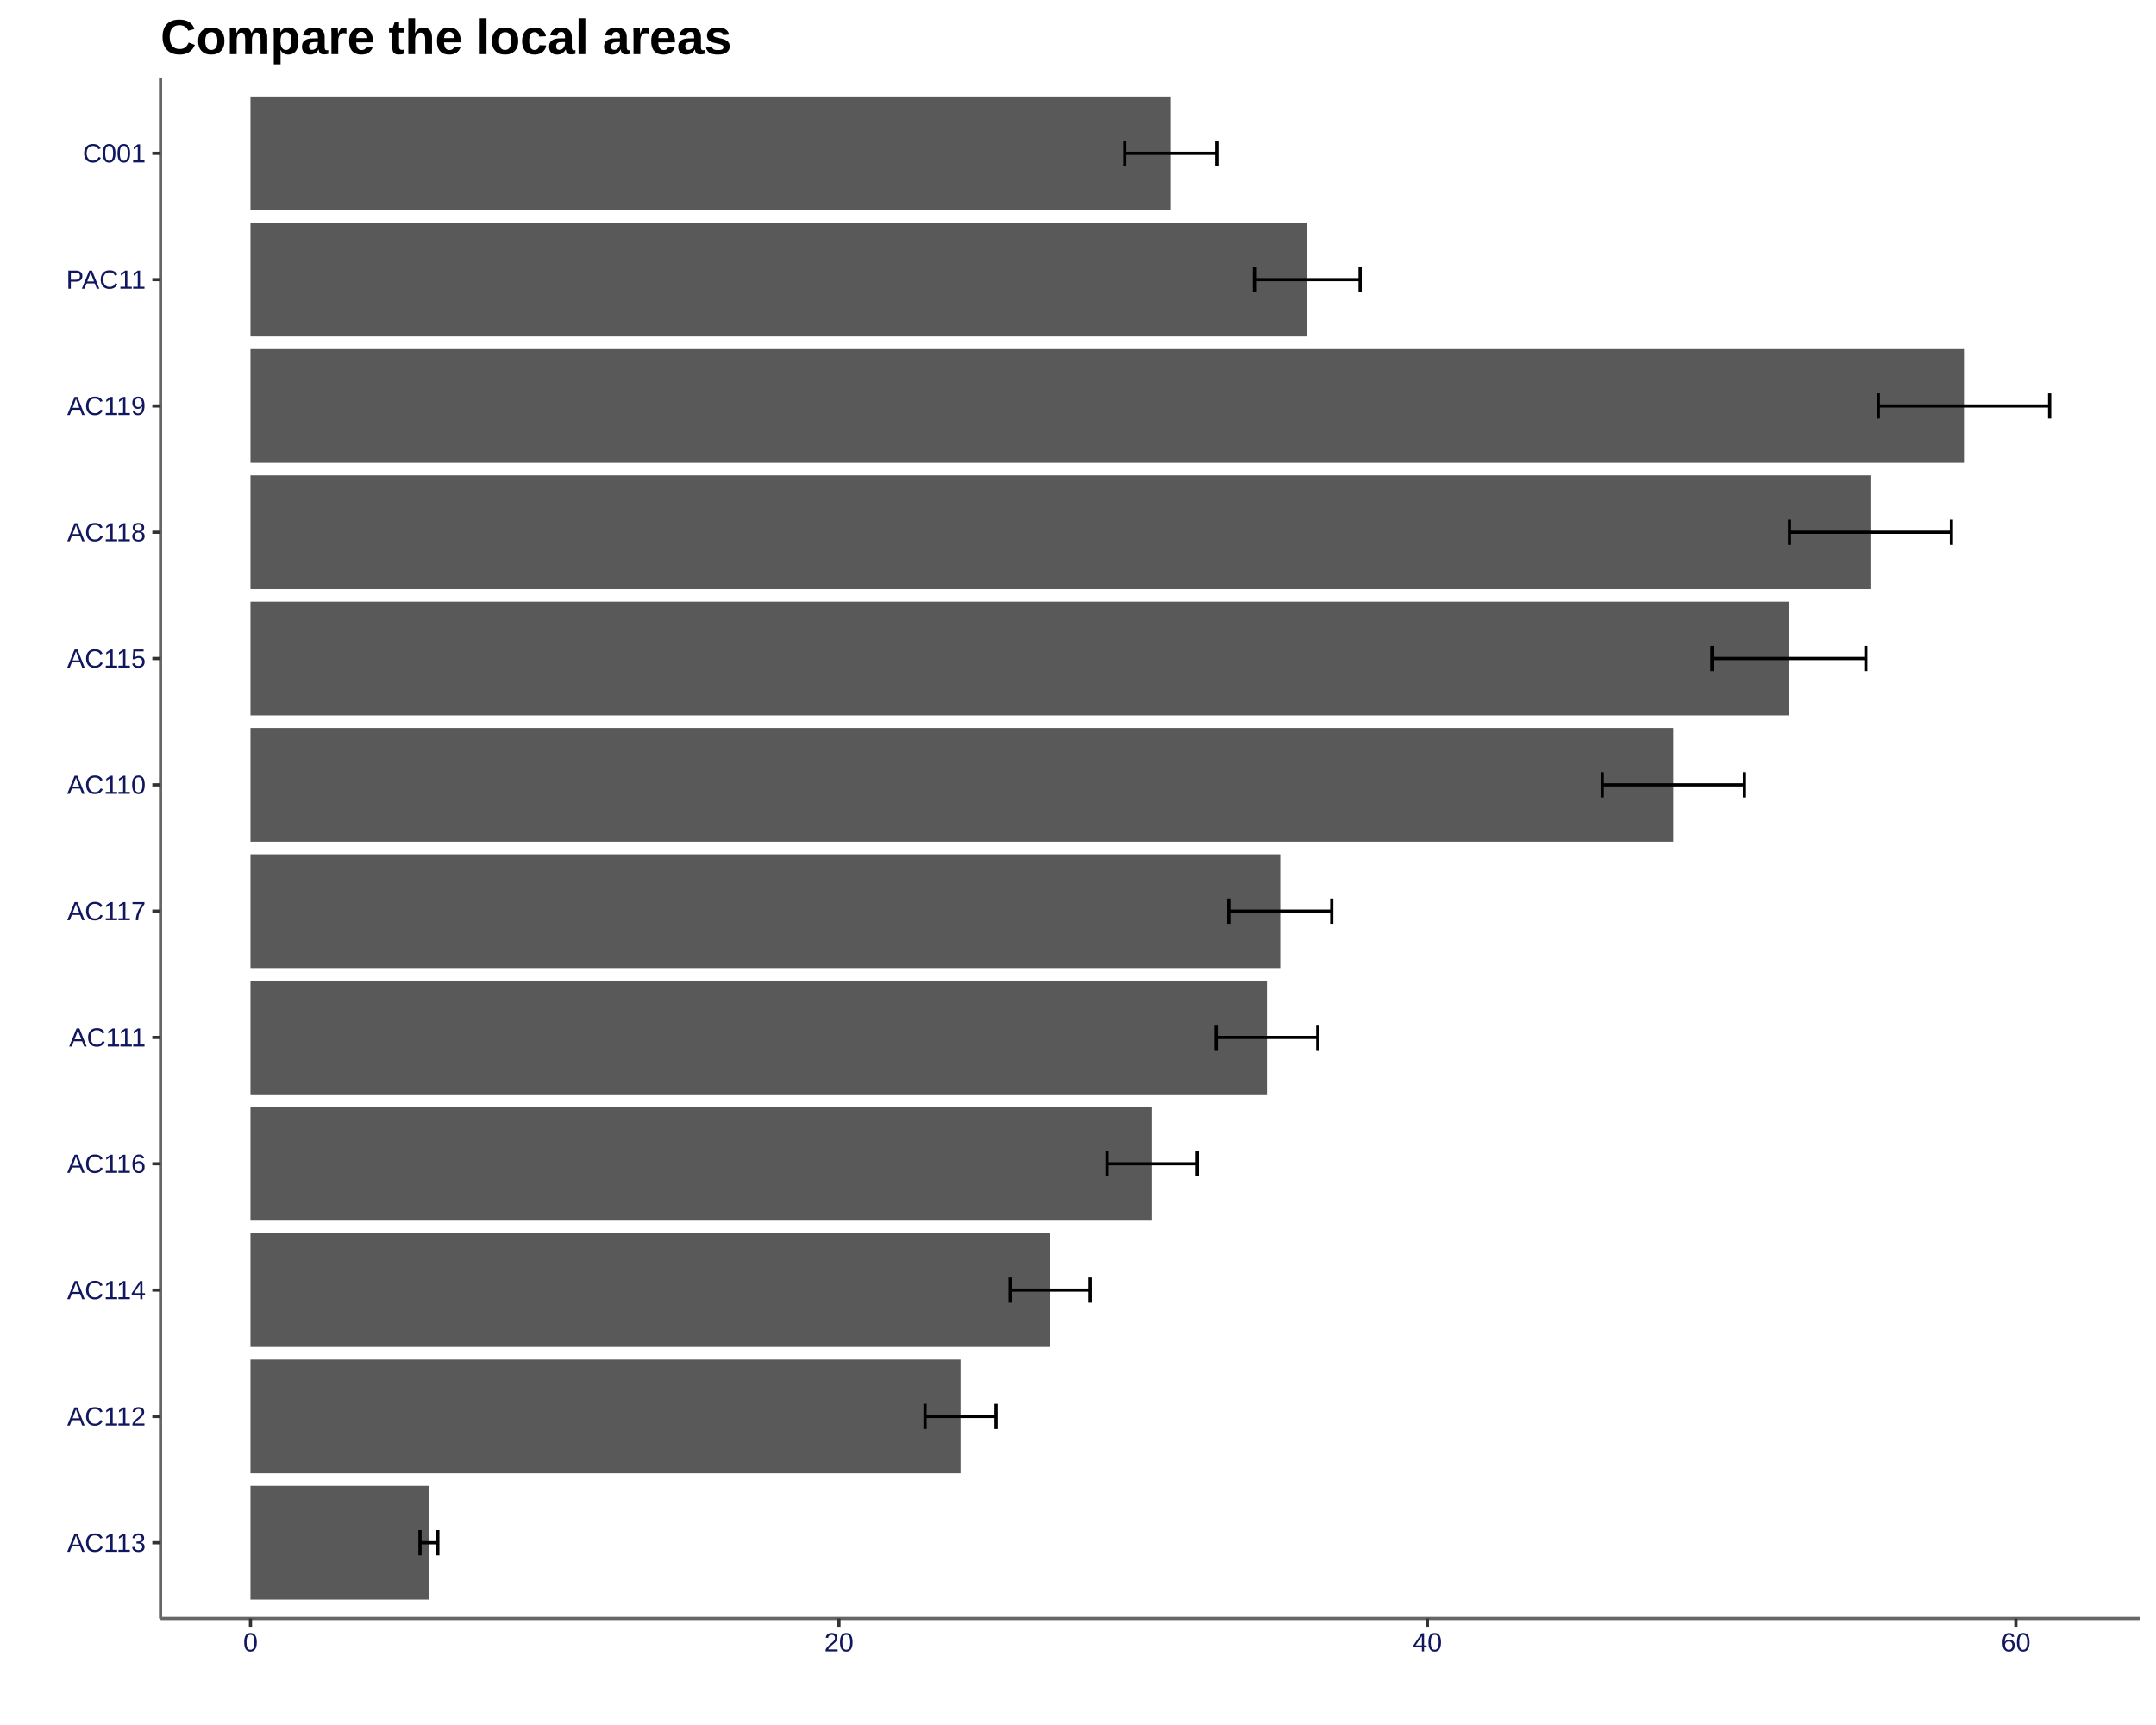
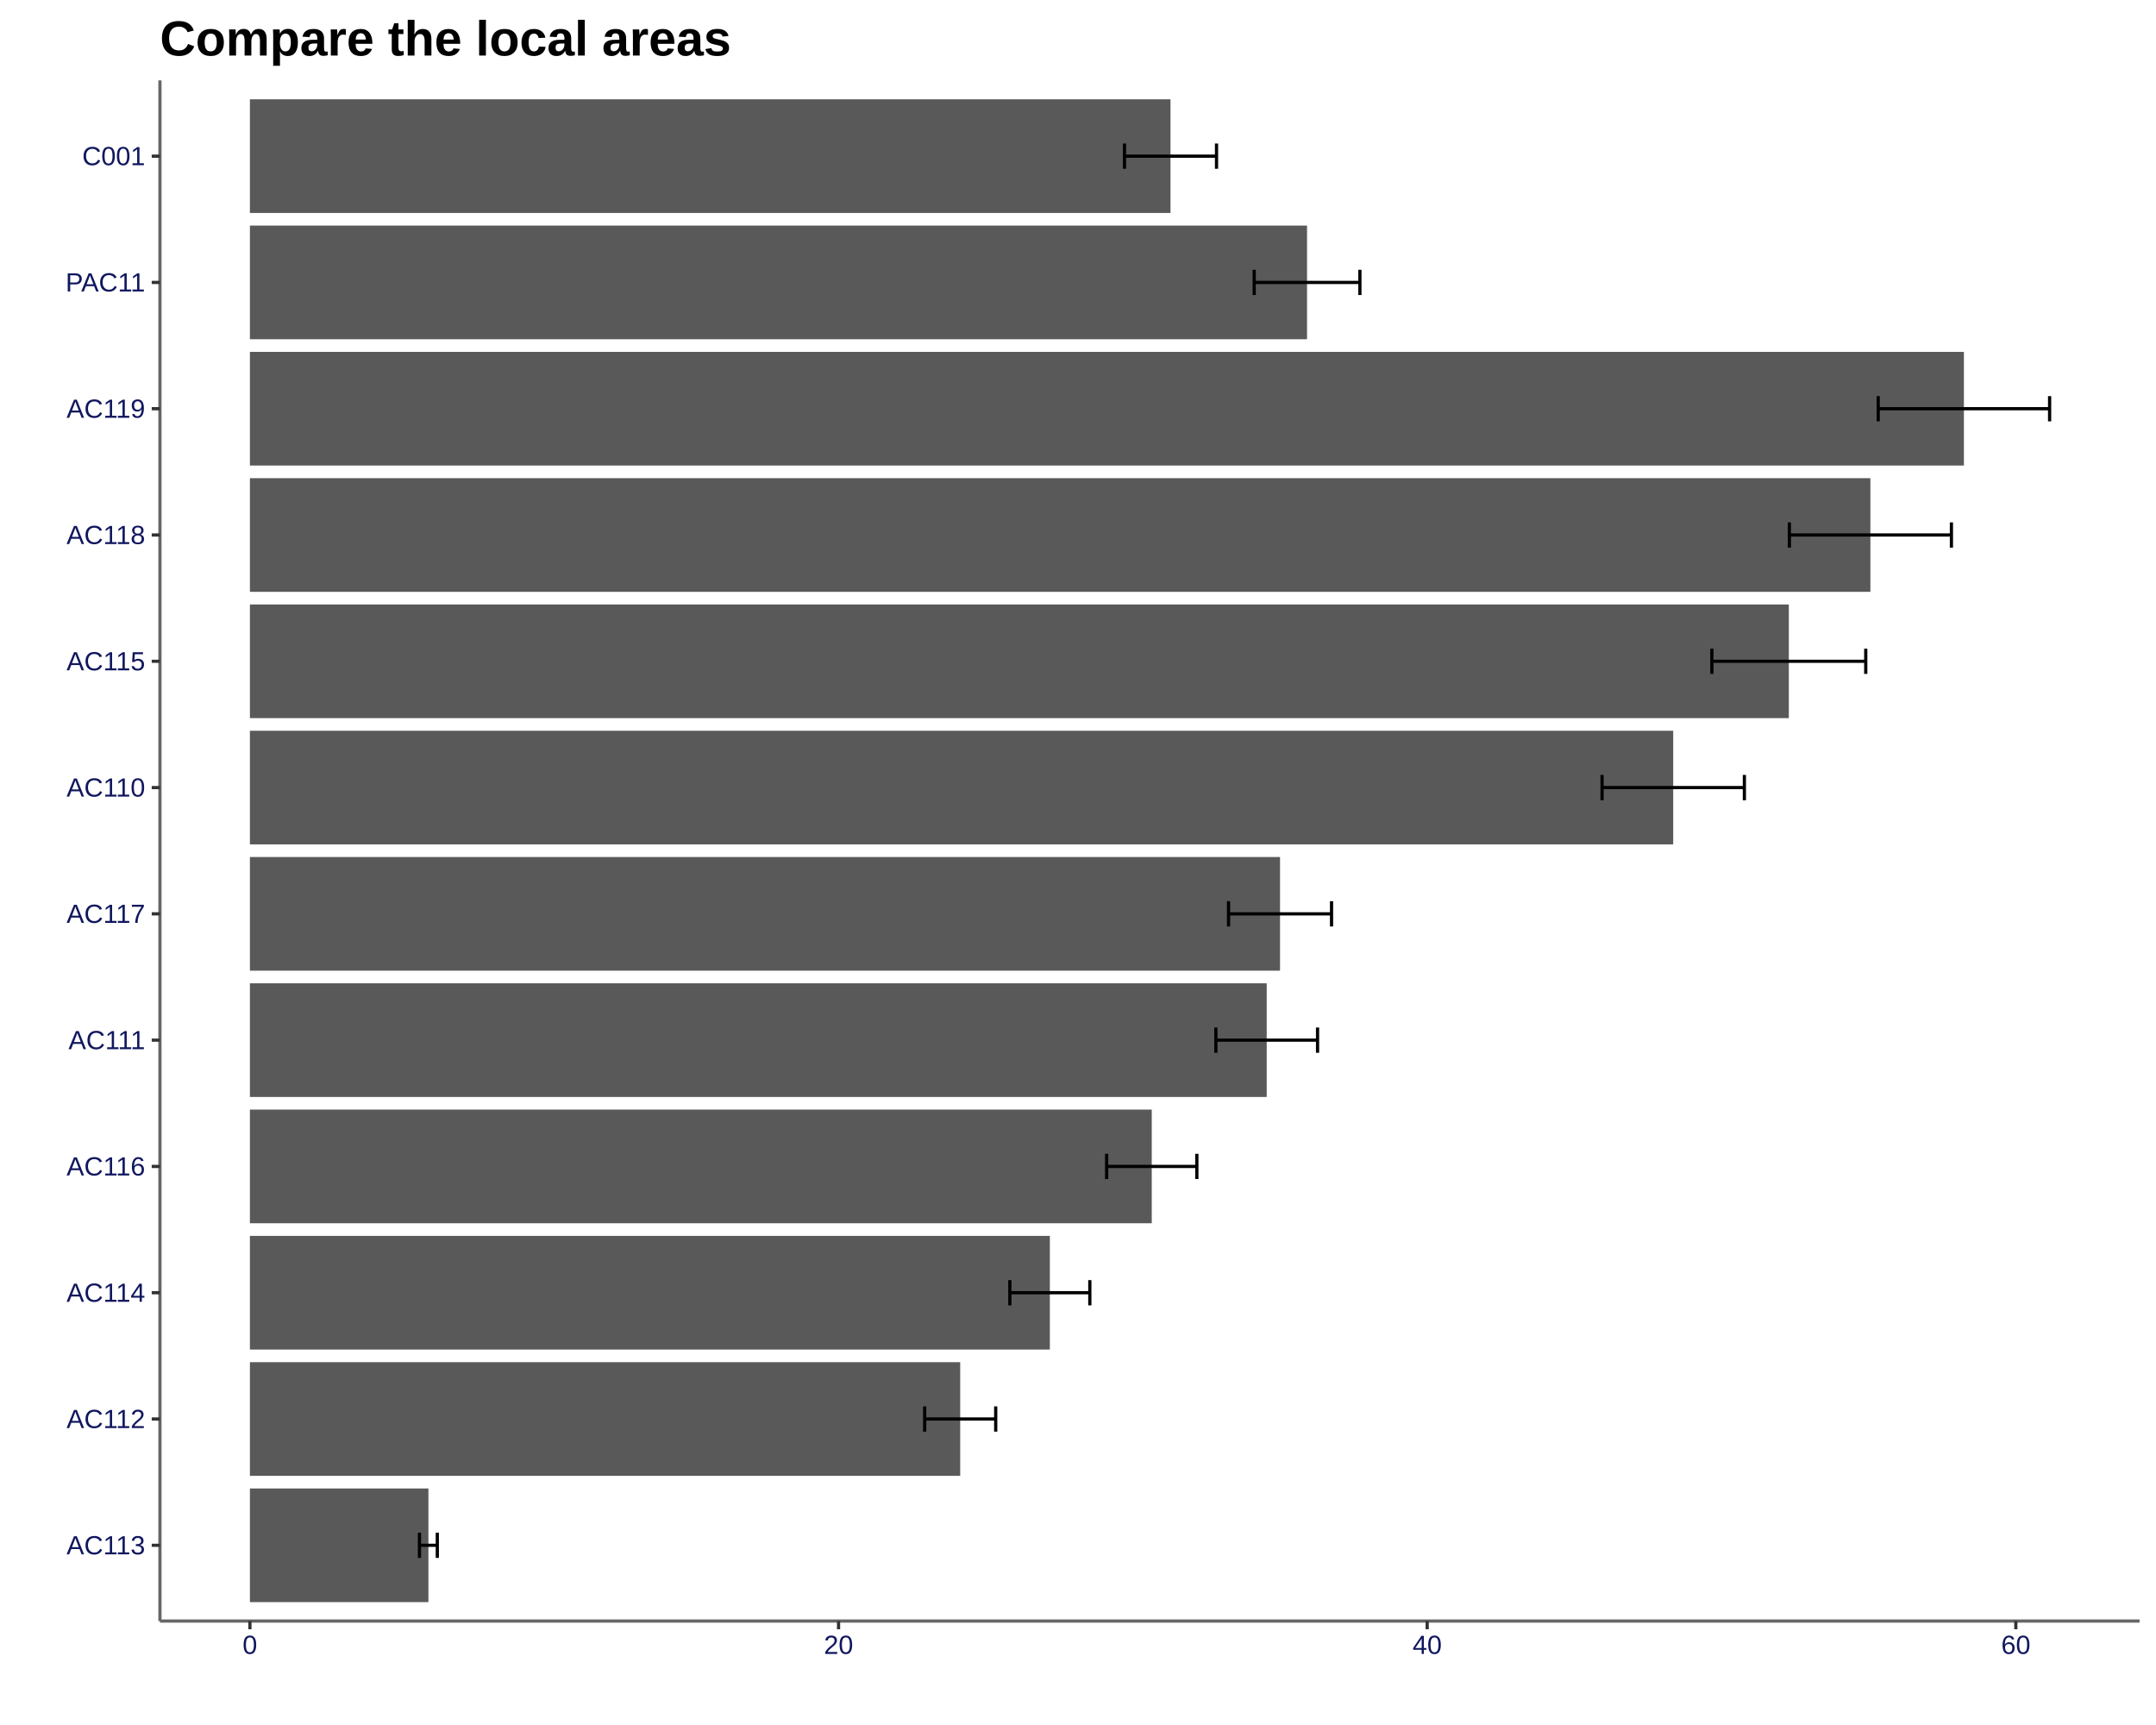
<svg xmlns="http://www.w3.org/2000/svg" viewBox="0 0 720.00 576.00">
  <defs>
    <style type="text/css">
    line, polyline, polygon, path, rect, circle {
      fill: none;
      stroke: #000000;
      stroke-linecap: round;
      stroke-linejoin: round;
      stroke-miterlimit: 10.00;
    }
  </style>
  </defs>
  <rect width="100%" height="100%" style="stroke: none; fill: #FFFFFF;" />
  <defs>
-     <clipPath id="cpNTMuNjF8NzE0LjUyfDU0MC40NHwyNS45MA==">
-       <rect x="53.61" y="25.90" width="660.91" height="514.54" />
+     <clipPath id="cpNTMuNDF8NzE0LjUyfDU0MS4yOXwyNi44NA==">
+       <rect x="53.41" y="26.84" width="661.11" height="514.46" />
    </clipPath>
  </defs>
-   <rect x="83.65" y="496.15" width="59.59" height="37.96" style="stroke-width: 1.07; stroke: none; stroke-linecap: butt; fill: #595959;" clip-path="url(#cpNTMuNjF8NzE0LjUyfDU0MC40NHwyNS45MA==)" />
-   <rect x="83.65" y="453.98" width="237.13" height="37.96" style="stroke-width: 1.07; stroke: none; stroke-linecap: butt; fill: #595959;" clip-path="url(#cpNTMuNjF8NzE0LjUyfDU0MC40NHwyNS45MA==)" />
-   <rect x="83.65" y="411.80" width="267.05" height="37.96" style="stroke-width: 1.07; stroke: none; stroke-linecap: butt; fill: #595959;" clip-path="url(#cpNTMuNjF8NzE0LjUyfDU0MC40NHwyNS45MA==)" />
-   <rect x="83.65" y="369.63" width="301.08" height="37.96" style="stroke-width: 1.07; stroke: none; stroke-linecap: butt; fill: #595959;" clip-path="url(#cpNTMuNjF8NzE0LjUyfDU0MC40NHwyNS45MA==)" />
-   <rect x="83.65" y="327.45" width="339.46" height="37.96" style="stroke-width: 1.07; stroke: none; stroke-linecap: butt; fill: #595959;" clip-path="url(#cpNTMuNjF8NzE0LjUyfDU0MC40NHwyNS45MA==)" />
-   <rect x="83.65" y="285.28" width="343.90" height="37.96" style="stroke-width: 1.07; stroke: none; stroke-linecap: butt; fill: #595959;" clip-path="url(#cpNTMuNjF8NzE0LjUyfDU0MC40NHwyNS45MA==)" />
-   <rect x="83.65" y="243.10" width="475.17" height="37.96" style="stroke-width: 1.07; stroke: none; stroke-linecap: butt; fill: #595959;" clip-path="url(#cpNTMuNjF8NzE0LjUyfDU0MC40NHwyNS45MA==)" />
-   <rect x="83.65" y="200.93" width="513.76" height="37.96" style="stroke-width: 1.07; stroke: none; stroke-linecap: butt; fill: #595959;" clip-path="url(#cpNTMuNjF8NzE0LjUyfDU0MC40NHwyNS45MA==)" />
-   <rect x="83.65" y="158.75" width="540.99" height="37.96" style="stroke-width: 1.07; stroke: none; stroke-linecap: butt; fill: #595959;" clip-path="url(#cpNTMuNjF8NzE0LjUyfDU0MC40NHwyNS45MA==)" />
-   <rect x="83.65" y="116.58" width="572.22" height="37.96" style="stroke-width: 1.07; stroke: none; stroke-linecap: butt; fill: #595959;" clip-path="url(#cpNTMuNjF8NzE0LjUyfDU0MC40NHwyNS45MA==)" />
-   <rect x="83.65" y="74.40" width="352.92" height="37.96" style="stroke-width: 1.07; stroke: none; stroke-linecap: butt; fill: #595959;" clip-path="url(#cpNTMuNjF8NzE0LjUyfDU0MC40NHwyNS45MA==)" />
-   <rect x="83.65" y="32.22" width="307.34" height="37.96" style="stroke-width: 1.07; stroke: none; stroke-linecap: butt; fill: #595959;" clip-path="url(#cpNTMuNjF8NzE0LjUyfDU0MC40NHwyNS45MA==)" />
-   <polyline points="582.58,266.30 582.58,257.86 " style="stroke-width: 1.07; stroke-linecap: butt;" clip-path="url(#cpNTMuNjF8NzE0LjUyfDU0MC40NHwyNS45MA==)" />
-   <polyline points="582.58,262.08 535.06,262.08 " style="stroke-width: 1.07; stroke-linecap: butt;" clip-path="url(#cpNTMuNjF8NzE0LjUyfDU0MC40NHwyNS45MA==)" />
-   <polyline points="535.06,266.30 535.06,257.86 " style="stroke-width: 1.07; stroke-linecap: butt;" clip-path="url(#cpNTMuNjF8NzE0LjUyfDU0MC40NHwyNS45MA==)" />
-   <polyline points="440.08,350.65 440.08,342.21 " style="stroke-width: 1.07; stroke-linecap: butt;" clip-path="url(#cpNTMuNjF8NzE0LjUyfDU0MC40NHwyNS45MA==)" />
-   <polyline points="440.08,346.43 406.14,346.43 " style="stroke-width: 1.07; stroke-linecap: butt;" clip-path="url(#cpNTMuNjF8NzE0LjUyfDU0MC40NHwyNS45MA==)" />
-   <polyline points="406.14,350.65 406.14,342.21 " style="stroke-width: 1.07; stroke-linecap: butt;" clip-path="url(#cpNTMuNjF8NzE0LjUyfDU0MC40NHwyNS45MA==)" />
-   <polyline points="332.64,477.17 332.64,468.74 " style="stroke-width: 1.07; stroke-linecap: butt;" clip-path="url(#cpNTMuNjF8NzE0LjUyfDU0MC40NHwyNS45MA==)" />
-   <polyline points="332.64,472.96 308.93,472.96 " style="stroke-width: 1.07; stroke-linecap: butt;" clip-path="url(#cpNTMuNjF8NzE0LjUyfDU0MC40NHwyNS45MA==)" />
-   <polyline points="308.93,477.17 308.93,468.74 " style="stroke-width: 1.07; stroke-linecap: butt;" clip-path="url(#cpNTMuNjF8NzE0LjUyfDU0MC40NHwyNS45MA==)" />
-   <polyline points="146.22,519.35 146.22,510.91 " style="stroke-width: 1.07; stroke-linecap: butt;" clip-path="url(#cpNTMuNjF8NzE0LjUyfDU0MC40NHwyNS45MA==)" />
-   <polyline points="146.22,515.13 140.26,515.13 " style="stroke-width: 1.07; stroke-linecap: butt;" clip-path="url(#cpNTMuNjF8NzE0LjUyfDU0MC40NHwyNS45MA==)" />
-   <polyline points="140.26,519.35 140.26,510.91 " style="stroke-width: 1.07; stroke-linecap: butt;" clip-path="url(#cpNTMuNjF8NzE0LjUyfDU0MC40NHwyNS45MA==)" />
-   <polyline points="364.06,435.00 364.06,426.56 " style="stroke-width: 1.07; stroke-linecap: butt;" clip-path="url(#cpNTMuNjF8NzE0LjUyfDU0MC40NHwyNS45MA==)" />
-   <polyline points="364.06,430.78 337.35,430.78 " style="stroke-width: 1.07; stroke-linecap: butt;" clip-path="url(#cpNTMuNjF8NzE0LjUyfDU0MC40NHwyNS45MA==)" />
-   <polyline points="337.35,435.00 337.35,426.56 " style="stroke-width: 1.07; stroke-linecap: butt;" clip-path="url(#cpNTMuNjF8NzE0LjUyfDU0MC40NHwyNS45MA==)" />
-   <polyline points="623.10,224.12 623.10,215.69 " style="stroke-width: 1.07; stroke-linecap: butt;" clip-path="url(#cpNTMuNjF8NzE0LjUyfDU0MC40NHwyNS45MA==)" />
-   <polyline points="623.10,219.90 571.72,219.90 " style="stroke-width: 1.07; stroke-linecap: butt;" clip-path="url(#cpNTMuNjF8NzE0LjUyfDU0MC40NHwyNS45MA==)" />
-   <polyline points="571.72,224.12 571.72,215.69 " style="stroke-width: 1.07; stroke-linecap: butt;" clip-path="url(#cpNTMuNjF8NzE0LjUyfDU0MC40NHwyNS45MA==)" />
-   <polyline points="399.79,392.82 399.79,384.39 " style="stroke-width: 1.07; stroke-linecap: butt;" clip-path="url(#cpNTMuNjF8NzE0LjUyfDU0MC40NHwyNS45MA==)" />
-   <polyline points="399.79,388.60 369.68,388.60 " style="stroke-width: 1.07; stroke-linecap: butt;" clip-path="url(#cpNTMuNjF8NzE0LjUyfDU0MC40NHwyNS45MA==)" />
-   <polyline points="369.68,392.82 369.68,384.39 " style="stroke-width: 1.07; stroke-linecap: butt;" clip-path="url(#cpNTMuNjF8NzE0LjUyfDU0MC40NHwyNS45MA==)" />
-   <polyline points="444.75,308.47 444.75,300.04 " style="stroke-width: 1.07; stroke-linecap: butt;" clip-path="url(#cpNTMuNjF8NzE0LjUyfDU0MC40NHwyNS45MA==)" />
-   <polyline points="444.75,304.25 410.36,304.25 " style="stroke-width: 1.07; stroke-linecap: butt;" clip-path="url(#cpNTMuNjF8NzE0LjUyfDU0MC40NHwyNS45MA==)" />
-   <polyline points="410.36,308.47 410.36,300.04 " style="stroke-width: 1.07; stroke-linecap: butt;" clip-path="url(#cpNTMuNjF8NzE0LjUyfDU0MC40NHwyNS45MA==)" />
-   <polyline points="651.69,181.95 651.69,173.51 " style="stroke-width: 1.07; stroke-linecap: butt;" clip-path="url(#cpNTMuNjF8NzE0LjUyfDU0MC40NHwyNS45MA==)" />
-   <polyline points="651.69,177.73 597.60,177.73 " style="stroke-width: 1.07; stroke-linecap: butt;" clip-path="url(#cpNTMuNjF8NzE0LjUyfDU0MC40NHwyNS45MA==)" />
-   <polyline points="597.60,181.95 597.60,173.51 " style="stroke-width: 1.07; stroke-linecap: butt;" clip-path="url(#cpNTMuNjF8NzE0LjUyfDU0MC40NHwyNS45MA==)" />
-   <polyline points="684.48,139.77 684.48,131.34 " style="stroke-width: 1.07; stroke-linecap: butt;" clip-path="url(#cpNTMuNjF8NzE0LjUyfDU0MC40NHwyNS45MA==)" />
-   <polyline points="684.48,135.55 627.26,135.55 " style="stroke-width: 1.07; stroke-linecap: butt;" clip-path="url(#cpNTMuNjF8NzE0LjUyfDU0MC40NHwyNS45MA==)" />
-   <polyline points="627.26,139.77 627.26,131.34 " style="stroke-width: 1.07; stroke-linecap: butt;" clip-path="url(#cpNTMuNjF8NzE0LjUyfDU0MC40NHwyNS45MA==)" />
-   <polyline points="454.22,97.60 454.22,89.16 " style="stroke-width: 1.07; stroke-linecap: butt;" clip-path="url(#cpNTMuNjF8NzE0LjUyfDU0MC40NHwyNS45MA==)" />
-   <polyline points="454.22,93.38 418.93,93.38 " style="stroke-width: 1.07; stroke-linecap: butt;" clip-path="url(#cpNTMuNjF8NzE0LjUyfDU0MC40NHwyNS45MA==)" />
-   <polyline points="418.93,97.60 418.93,89.16 " style="stroke-width: 1.07; stroke-linecap: butt;" clip-path="url(#cpNTMuNjF8NzE0LjUyfDU0MC40NHwyNS45MA==)" />
-   <polyline points="406.36,55.42 406.36,46.99 " style="stroke-width: 1.07; stroke-linecap: butt;" clip-path="url(#cpNTMuNjF8NzE0LjUyfDU0MC40NHwyNS45MA==)" />
-   <polyline points="406.36,51.20 375.62,51.20 " style="stroke-width: 1.07; stroke-linecap: butt;" clip-path="url(#cpNTMuNjF8NzE0LjUyfDU0MC40NHwyNS45MA==)" />
-   <polyline points="375.62,55.42 375.62,46.99 " style="stroke-width: 1.07; stroke-linecap: butt;" clip-path="url(#cpNTMuNjF8NzE0LjUyfDU0MC40NHwyNS45MA==)" />
+   <rect x="83.46" y="497.02" width="59.61" height="37.95" style="stroke-width: 1.07; stroke: none; stroke-linecap: square; stroke-linejoin: miter; fill: #595959;" clip-path="url(#cpNTMuNDF8NzE0LjUyfDU0MS4yOXwyNi44NA==)" />
+   <rect x="83.46" y="454.85" width="237.20" height="37.95" style="stroke-width: 1.07; stroke: none; stroke-linecap: square; stroke-linejoin: miter; fill: #595959;" clip-path="url(#cpNTMuNDF8NzE0LjUyfDU0MS4yOXwyNi44NA==)" />
+   <rect x="83.46" y="412.68" width="267.14" height="37.95" style="stroke-width: 1.07; stroke: none; stroke-linecap: square; stroke-linejoin: miter; fill: #595959;" clip-path="url(#cpNTMuNDF8NzE0LjUyfDU0MS4yOXwyNi44NA==)" />
+   <rect x="83.46" y="370.51" width="301.17" height="37.95" style="stroke-width: 1.07; stroke: none; stroke-linecap: square; stroke-linejoin: miter; fill: #595959;" clip-path="url(#cpNTMuNDF8NzE0LjUyfDU0MS4yOXwyNi44NA==)" />
+   <rect x="83.46" y="328.34" width="339.56" height="37.95" style="stroke-width: 1.07; stroke: none; stroke-linecap: square; stroke-linejoin: miter; fill: #595959;" clip-path="url(#cpNTMuNDF8NzE0LjUyfDU0MS4yOXwyNi44NA==)" />
+   <rect x="83.46" y="286.17" width="344.01" height="37.95" style="stroke-width: 1.07; stroke: none; stroke-linecap: square; stroke-linejoin: miter; fill: #595959;" clip-path="url(#cpNTMuNDF8NzE0LjUyfDU0MS4yOXwyNi44NA==)" />
+   <rect x="83.46" y="244.01" width="475.31" height="37.95" style="stroke-width: 1.07; stroke: none; stroke-linecap: square; stroke-linejoin: miter; fill: #595959;" clip-path="url(#cpNTMuNDF8NzE0LjUyfDU0MS4yOXwyNi44NA==)" />
+   <rect x="83.46" y="201.84" width="513.92" height="37.95" style="stroke-width: 1.07; stroke: none; stroke-linecap: square; stroke-linejoin: miter; fill: #595959;" clip-path="url(#cpNTMuNDF8NzE0LjUyfDU0MS4yOXwyNi44NA==)" />
+   <rect x="83.46" y="159.67" width="541.16" height="37.95" style="stroke-width: 1.07; stroke: none; stroke-linecap: square; stroke-linejoin: miter; fill: #595959;" clip-path="url(#cpNTMuNDF8NzE0LjUyfDU0MS4yOXwyNi44NA==)" />
+   <rect x="83.46" y="117.50" width="572.39" height="37.95" style="stroke-width: 1.07; stroke: none; stroke-linecap: square; stroke-linejoin: miter; fill: #595959;" clip-path="url(#cpNTMuNDF8NzE0LjUyfDU0MS4yOXwyNi44NA==)" />
+   <rect x="83.46" y="75.33" width="353.03" height="37.95" style="stroke-width: 1.07; stroke: none; stroke-linecap: square; stroke-linejoin: miter; fill: #595959;" clip-path="url(#cpNTMuNDF8NzE0LjUyfDU0MS4yOXwyNi44NA==)" />
+   <rect x="83.46" y="33.16" width="307.43" height="37.95" style="stroke-width: 1.07; stroke: none; stroke-linecap: square; stroke-linejoin: miter; fill: #595959;" clip-path="url(#cpNTMuNDF8NzE0LjUyfDU0MS4yOXwyNi44NA==)" />
+   <polyline points="582.54,267.20 582.54,258.76 " style="stroke-width: 1.07; stroke-linecap: butt;" clip-path="url(#cpNTMuNDF8NzE0LjUyfDU0MS4yOXwyNi44NA==)" />
+   <polyline points="582.54,262.98 535.01,262.98 " style="stroke-width: 1.07; stroke-linecap: butt;" clip-path="url(#cpNTMuNDF8NzE0LjUyfDU0MS4yOXwyNi44NA==)" />
+   <polyline points="535.01,267.20 535.01,258.76 " style="stroke-width: 1.07; stroke-linecap: butt;" clip-path="url(#cpNTMuNDF8NzE0LjUyfDU0MS4yOXwyNi44NA==)" />
+   <polyline points="440.00,351.54 440.00,343.10 " style="stroke-width: 1.07; stroke-linecap: butt;" clip-path="url(#cpNTMuNDF8NzE0LjUyfDU0MS4yOXwyNi44NA==)" />
+   <polyline points="440.00,347.32 406.04,347.32 " style="stroke-width: 1.07; stroke-linecap: butt;" clip-path="url(#cpNTMuNDF8NzE0LjUyfDU0MS4yOXwyNi44NA==)" />
+   <polyline points="406.04,351.54 406.04,343.10 " style="stroke-width: 1.07; stroke-linecap: butt;" clip-path="url(#cpNTMuNDF8NzE0LjUyfDU0MS4yOXwyNi44NA==)" />
+   <polyline points="332.52,478.04 332.52,469.61 " style="stroke-width: 1.07; stroke-linecap: butt;" clip-path="url(#cpNTMuNDF8NzE0LjUyfDU0MS4yOXwyNi44NA==)" />
+   <polyline points="332.52,473.82 308.80,473.82 " style="stroke-width: 1.07; stroke-linecap: butt;" clip-path="url(#cpNTMuNDF8NzE0LjUyfDU0MS4yOXwyNi44NA==)" />
+   <polyline points="308.80,478.04 308.80,469.61 " style="stroke-width: 1.07; stroke-linecap: butt;" clip-path="url(#cpNTMuNDF8NzE0LjUyfDU0MS4yOXwyNi44NA==)" />
+   <polyline points="146.04,520.21 146.04,511.78 " style="stroke-width: 1.07; stroke-linecap: butt;" clip-path="url(#cpNTMuNDF8NzE0LjUyfDU0MS4yOXwyNi44NA==)" />
+   <polyline points="146.04,515.99 140.08,515.99 " style="stroke-width: 1.07; stroke-linecap: butt;" clip-path="url(#cpNTMuNDF8NzE0LjUyfDU0MS4yOXwyNi44NA==)" />
+   <polyline points="140.08,520.21 140.08,511.78 " style="stroke-width: 1.07; stroke-linecap: butt;" clip-path="url(#cpNTMuNDF8NzE0LjUyfDU0MS4yOXwyNi44NA==)" />
+   <polyline points="363.95,435.87 363.95,427.44 " style="stroke-width: 1.07; stroke-linecap: butt;" clip-path="url(#cpNTMuNDF8NzE0LjUyfDU0MS4yOXwyNi44NA==)" />
+   <polyline points="363.95,431.66 337.24,431.66 " style="stroke-width: 1.07; stroke-linecap: butt;" clip-path="url(#cpNTMuNDF8NzE0LjUyfDU0MS4yOXwyNi44NA==)" />
+   <polyline points="337.24,435.87 337.24,427.44 " style="stroke-width: 1.07; stroke-linecap: butt;" clip-path="url(#cpNTMuNDF8NzE0LjUyfDU0MS4yOXwyNi44NA==)" />
+   <polyline points="623.07,225.03 623.07,216.60 " style="stroke-width: 1.07; stroke-linecap: butt;" clip-path="url(#cpNTMuNDF8NzE0LjUyfDU0MS4yOXwyNi44NA==)" />
+   <polyline points="623.07,220.81 571.68,220.81 " style="stroke-width: 1.07; stroke-linecap: butt;" clip-path="url(#cpNTMuNDF8NzE0LjUyfDU0MS4yOXwyNi44NA==)" />
+   <polyline points="571.68,225.03 571.68,216.60 " style="stroke-width: 1.07; stroke-linecap: butt;" clip-path="url(#cpNTMuNDF8NzE0LjUyfDU0MS4yOXwyNi44NA==)" />
+   <polyline points="399.69,393.70 399.69,385.27 " style="stroke-width: 1.07; stroke-linecap: butt;" clip-path="url(#cpNTMuNDF8NzE0LjUyfDU0MS4yOXwyNi44NA==)" />
+   <polyline points="399.69,389.49 369.57,389.49 " style="stroke-width: 1.07; stroke-linecap: butt;" clip-path="url(#cpNTMuNDF8NzE0LjUyfDU0MS4yOXwyNi44NA==)" />
+   <polyline points="369.57,393.70 369.57,385.27 " style="stroke-width: 1.07; stroke-linecap: butt;" clip-path="url(#cpNTMuNDF8NzE0LjUyfDU0MS4yOXwyNi44NA==)" />
+   <polyline points="444.67,309.37 444.67,300.93 " style="stroke-width: 1.07; stroke-linecap: butt;" clip-path="url(#cpNTMuNDF8NzE0LjUyfDU0MS4yOXwyNi44NA==)" />
+   <polyline points="444.67,305.15 410.27,305.15 " style="stroke-width: 1.07; stroke-linecap: butt;" clip-path="url(#cpNTMuNDF8NzE0LjUyfDU0MS4yOXwyNi44NA==)" />
+   <polyline points="410.27,309.37 410.27,300.93 " style="stroke-width: 1.07; stroke-linecap: butt;" clip-path="url(#cpNTMuNDF8NzE0LjUyfDU0MS4yOXwyNi44NA==)" />
+   <polyline points="651.68,182.86 651.68,174.43 " style="stroke-width: 1.07; stroke-linecap: butt;" clip-path="url(#cpNTMuNDF8NzE0LjUyfDU0MS4yOXwyNi44NA==)" />
+   <polyline points="651.68,178.64 597.56,178.64 " style="stroke-width: 1.07; stroke-linecap: butt;" clip-path="url(#cpNTMuNDF8NzE0LjUyfDU0MS4yOXwyNi44NA==)" />
+   <polyline points="597.56,182.86 597.56,174.43 " style="stroke-width: 1.07; stroke-linecap: butt;" clip-path="url(#cpNTMuNDF8NzE0LjUyfDU0MS4yOXwyNi44NA==)" />
+   <polyline points="684.47,140.69 684.47,132.26 " style="stroke-width: 1.07; stroke-linecap: butt;" clip-path="url(#cpNTMuNDF8NzE0LjUyfDU0MS4yOXwyNi44NA==)" />
+   <polyline points="684.47,136.47 627.23,136.47 " style="stroke-width: 1.07; stroke-linecap: butt;" clip-path="url(#cpNTMuNDF8NzE0LjUyfDU0MS4yOXwyNi44NA==)" />
+   <polyline points="627.23,140.69 627.23,132.26 " style="stroke-width: 1.07; stroke-linecap: butt;" clip-path="url(#cpNTMuNDF8NzE0LjUyfDU0MS4yOXwyNi44NA==)" />
+   <polyline points="454.14,98.52 454.14,90.09 " style="stroke-width: 1.07; stroke-linecap: butt;" clip-path="url(#cpNTMuNDF8NzE0LjUyfDU0MS4yOXwyNi44NA==)" />
+   <polyline points="454.14,94.31 418.84,94.31 " style="stroke-width: 1.07; stroke-linecap: butt;" clip-path="url(#cpNTMuNDF8NzE0LjUyfDU0MS4yOXwyNi44NA==)" />
+   <polyline points="418.84,98.52 418.84,90.09 " style="stroke-width: 1.07; stroke-linecap: butt;" clip-path="url(#cpNTMuNDF8NzE0LjUyfDU0MS4yOXwyNi44NA==)" />
+   <polyline points="406.26,56.35 406.26,47.92 " style="stroke-width: 1.07; stroke-linecap: butt;" clip-path="url(#cpNTMuNDF8NzE0LjUyfDU0MS4yOXwyNi44NA==)" />
+   <polyline points="406.26,52.14 375.52,52.14 " style="stroke-width: 1.07; stroke-linecap: butt;" clip-path="url(#cpNTMuNDF8NzE0LjUyfDU0MS4yOXwyNi44NA==)" />
+   <polyline points="375.52,56.35 375.52,47.92 " style="stroke-width: 1.07; stroke-linecap: butt;" clip-path="url(#cpNTMuNDF8NzE0LjUyfDU0MS4yOXwyNi44NA==)" />
  <defs>
    <clipPath id="cpMC4wMHw3MjAuMDB8NTc2LjAwfDAuMDA=">
      <rect x="0.00" y="0.00" width="720.00" height="576.00" />
    </clipPath>
  </defs>
-   <polyline points="53.61,540.44 53.61,25.90 " style="stroke-width: 1.07; stroke: #666666; stroke-linecap: butt;" clip-path="url(#cpMC4wMHw3MjAuMDB8NTc2LjAwfDAuMDA=)" />
+   <polyline points="53.41,541.29 53.41,26.84 " style="stroke-width: 1.07; stroke: #666666; stroke-linecap: butt;" clip-path="url(#cpMC4wMHw3MjAuMDB8NTc2LjAwfDAuMDA=)" />
  <g clip-path="url(#cpMC4wMHw3MjAuMDB8NTc2LjAwfDAuMDA=)">
-     <text x="22.43" y="518.15" style="font-size: 8.80px; fill: #11175E; font-family: Liberation Sans;" textLength="26.25px" lengthAdjust="spacingAndGlyphs">AC113</text>
+     <text x="22.23" y="519.02" style="font-size: 8.80px; fill: #11175E; font-family: Liberation Sans;" textLength="26.25px" lengthAdjust="spacingAndGlyphs">AC113</text>
  </g>
  <g clip-path="url(#cpMC4wMHw3MjAuMDB8NTc2LjAwfDAuMDA=)">
-     <text x="22.43" y="475.98" style="font-size: 8.80px; fill: #11175E; font-family: Liberation Sans;" textLength="26.25px" lengthAdjust="spacingAndGlyphs">AC112</text>
+     <text x="22.23" y="476.85" style="font-size: 8.80px; fill: #11175E; font-family: Liberation Sans;" textLength="26.25px" lengthAdjust="spacingAndGlyphs">AC112</text>
  </g>
  <g clip-path="url(#cpMC4wMHw3MjAuMDB8NTc2LjAwfDAuMDA=)">
-     <text x="22.43" y="433.80" style="font-size: 8.80px; fill: #11175E; font-family: Liberation Sans;" textLength="26.25px" lengthAdjust="spacingAndGlyphs">AC114</text>
+     <text x="22.23" y="434.68" style="font-size: 8.80px; fill: #11175E; font-family: Liberation Sans;" textLength="26.25px" lengthAdjust="spacingAndGlyphs">AC114</text>
  </g>
  <g clip-path="url(#cpMC4wMHw3MjAuMDB8NTc2LjAwfDAuMDA=)">
-     <text x="22.43" y="391.63" style="font-size: 8.80px; fill: #11175E; font-family: Liberation Sans;" textLength="26.25px" lengthAdjust="spacingAndGlyphs">AC116</text>
+     <text x="22.23" y="392.51" style="font-size: 8.80px; fill: #11175E; font-family: Liberation Sans;" textLength="26.25px" lengthAdjust="spacingAndGlyphs">AC116</text>
  </g>
  <g clip-path="url(#cpMC4wMHw3MjAuMDB8NTc2LjAwfDAuMDA=)">
-     <text x="23.09" y="349.45" style="font-size: 8.80px; fill: #11175E; font-family: Liberation Sans;" textLength="25.59px" lengthAdjust="spacingAndGlyphs">AC111</text>
+     <text x="22.88" y="350.34" style="font-size: 8.80px; fill: #11175E; font-family: Liberation Sans;" textLength="25.59px" lengthAdjust="spacingAndGlyphs">AC111</text>
  </g>
  <g clip-path="url(#cpMC4wMHw3MjAuMDB8NTc2LjAwfDAuMDA=)">
-     <text x="22.43" y="307.28" style="font-size: 8.80px; fill: #11175E; font-family: Liberation Sans;" textLength="26.25px" lengthAdjust="spacingAndGlyphs">AC117</text>
+     <text x="22.23" y="308.17" style="font-size: 8.80px; fill: #11175E; font-family: Liberation Sans;" textLength="26.25px" lengthAdjust="spacingAndGlyphs">AC117</text>
  </g>
  <g clip-path="url(#cpMC4wMHw3MjAuMDB8NTc2LjAwfDAuMDA=)">
-     <text x="22.43" y="265.10" style="font-size: 8.80px; fill: #11175E; font-family: Liberation Sans;" textLength="26.25px" lengthAdjust="spacingAndGlyphs">AC110</text>
+     <text x="22.23" y="266.00" style="font-size: 8.80px; fill: #11175E; font-family: Liberation Sans;" textLength="26.25px" lengthAdjust="spacingAndGlyphs">AC110</text>
  </g>
  <g clip-path="url(#cpMC4wMHw3MjAuMDB8NTc2LjAwfDAuMDA=)">
-     <text x="22.43" y="222.93" style="font-size: 8.80px; fill: #11175E; font-family: Liberation Sans;" textLength="26.25px" lengthAdjust="spacingAndGlyphs">AC115</text>
+     <text x="22.23" y="223.84" style="font-size: 8.80px; fill: #11175E; font-family: Liberation Sans;" textLength="26.25px" lengthAdjust="spacingAndGlyphs">AC115</text>
  </g>
  <g clip-path="url(#cpMC4wMHw3MjAuMDB8NTc2LjAwfDAuMDA=)">
-     <text x="22.43" y="180.75" style="font-size: 8.80px; fill: #11175E; font-family: Liberation Sans;" textLength="26.25px" lengthAdjust="spacingAndGlyphs">AC118</text>
+     <text x="22.23" y="181.67" style="font-size: 8.80px; fill: #11175E; font-family: Liberation Sans;" textLength="26.25px" lengthAdjust="spacingAndGlyphs">AC118</text>
  </g>
  <g clip-path="url(#cpMC4wMHw3MjAuMDB8NTc2LjAwfDAuMDA=)">
-     <text x="22.43" y="138.58" style="font-size: 8.80px; fill: #11175E; font-family: Liberation Sans;" textLength="26.25px" lengthAdjust="spacingAndGlyphs">AC119</text>
+     <text x="22.23" y="139.50" style="font-size: 8.80px; fill: #11175E; font-family: Liberation Sans;" textLength="26.25px" lengthAdjust="spacingAndGlyphs">AC119</text>
  </g>
  <g clip-path="url(#cpMC4wMHw3MjAuMDB8NTc2LjAwfDAuMDA=)">
-     <text x="22.10" y="96.40" style="font-size: 8.80px; fill: #11175E; font-family: Liberation Sans;" textLength="26.58px" lengthAdjust="spacingAndGlyphs">PAC11</text>
+     <text x="21.90" y="97.33" style="font-size: 8.80px; fill: #11175E; font-family: Liberation Sans;" textLength="26.58px" lengthAdjust="spacingAndGlyphs">PAC11</text>
  </g>
  <g clip-path="url(#cpMC4wMHw3MjAuMDB8NTc2LjAwfDAuMDA=)">
-     <text x="27.65" y="54.23" style="font-size: 8.80px; fill: #11175E; font-family: Liberation Sans;" textLength="21.03px" lengthAdjust="spacingAndGlyphs">C001</text>
+     <text x="27.45" y="55.16" style="font-size: 8.80px; fill: #11175E; font-family: Liberation Sans;" textLength="21.03px" lengthAdjust="spacingAndGlyphs">C001</text>
  </g>
-   <polyline points="50.87,515.13 53.61,515.13 " style="stroke-width: 1.07; stroke: #333333; stroke-linecap: butt;" clip-path="url(#cpMC4wMHw3MjAuMDB8NTc2LjAwfDAuMDA=)" />
-   <polyline points="50.87,472.96 53.61,472.96 " style="stroke-width: 1.07; stroke: #333333; stroke-linecap: butt;" clip-path="url(#cpMC4wMHw3MjAuMDB8NTc2LjAwfDAuMDA=)" />
-   <polyline points="50.87,430.78 53.61,430.78 " style="stroke-width: 1.07; stroke: #333333; stroke-linecap: butt;" clip-path="url(#cpMC4wMHw3MjAuMDB8NTc2LjAwfDAuMDA=)" />
-   <polyline points="50.87,388.60 53.61,388.60 " style="stroke-width: 1.07; stroke: #333333; stroke-linecap: butt;" clip-path="url(#cpMC4wMHw3MjAuMDB8NTc2LjAwfDAuMDA=)" />
-   <polyline points="50.87,346.43 53.61,346.43 " style="stroke-width: 1.07; stroke: #333333; stroke-linecap: butt;" clip-path="url(#cpMC4wMHw3MjAuMDB8NTc2LjAwfDAuMDA=)" />
-   <polyline points="50.87,304.25 53.61,304.25 " style="stroke-width: 1.07; stroke: #333333; stroke-linecap: butt;" clip-path="url(#cpMC4wMHw3MjAuMDB8NTc2LjAwfDAuMDA=)" />
-   <polyline points="50.87,262.08 53.61,262.08 " style="stroke-width: 1.07; stroke: #333333; stroke-linecap: butt;" clip-path="url(#cpMC4wMHw3MjAuMDB8NTc2LjAwfDAuMDA=)" />
-   <polyline points="50.87,219.90 53.61,219.90 " style="stroke-width: 1.07; stroke: #333333; stroke-linecap: butt;" clip-path="url(#cpMC4wMHw3MjAuMDB8NTc2LjAwfDAuMDA=)" />
-   <polyline points="50.87,177.73 53.61,177.73 " style="stroke-width: 1.07; stroke: #333333; stroke-linecap: butt;" clip-path="url(#cpMC4wMHw3MjAuMDB8NTc2LjAwfDAuMDA=)" />
-   <polyline points="50.87,135.55 53.61,135.55 " style="stroke-width: 1.07; stroke: #333333; stroke-linecap: butt;" clip-path="url(#cpMC4wMHw3MjAuMDB8NTc2LjAwfDAuMDA=)" />
-   <polyline points="50.87,93.38 53.61,93.38 " style="stroke-width: 1.07; stroke: #333333; stroke-linecap: butt;" clip-path="url(#cpMC4wMHw3MjAuMDB8NTc2LjAwfDAuMDA=)" />
-   <polyline points="50.87,51.20 53.61,51.20 " style="stroke-width: 1.07; stroke: #333333; stroke-linecap: butt;" clip-path="url(#cpMC4wMHw3MjAuMDB8NTc2LjAwfDAuMDA=)" />
-   <polyline points="53.61,540.44 714.52,540.44 " style="stroke-width: 1.07; stroke: #666666; stroke-linecap: butt;" clip-path="url(#cpMC4wMHw3MjAuMDB8NTc2LjAwfDAuMDA=)" />
-   <polyline points="83.65,543.18 83.65,540.44 " style="stroke-width: 1.07; stroke: #333333; stroke-linecap: butt;" clip-path="url(#cpMC4wMHw3MjAuMDB8NTc2LjAwfDAuMDA=)" />
-   <polyline points="280.17,543.18 280.17,540.44 " style="stroke-width: 1.07; stroke: #333333; stroke-linecap: butt;" clip-path="url(#cpMC4wMHw3MjAuMDB8NTc2LjAwfDAuMDA=)" />
-   <polyline points="476.68,543.18 476.68,540.44 " style="stroke-width: 1.07; stroke: #333333; stroke-linecap: butt;" clip-path="url(#cpMC4wMHw3MjAuMDB8NTc2LjAwfDAuMDA=)" />
-   <polyline points="673.20,543.18 673.20,540.44 " style="stroke-width: 1.07; stroke: #333333; stroke-linecap: butt;" clip-path="url(#cpMC4wMHw3MjAuMDB8NTc2LjAwfDAuMDA=)" />
+   <polyline points="50.67,515.99 53.41,515.99 " style="stroke-width: 1.07; stroke: #333333; stroke-linecap: butt;" clip-path="url(#cpMC4wMHw3MjAuMDB8NTc2LjAwfDAuMDA=)" />
+   <polyline points="50.67,473.82 53.41,473.82 " style="stroke-width: 1.07; stroke: #333333; stroke-linecap: butt;" clip-path="url(#cpMC4wMHw3MjAuMDB8NTc2LjAwfDAuMDA=)" />
+   <polyline points="50.67,431.66 53.41,431.66 " style="stroke-width: 1.07; stroke: #333333; stroke-linecap: butt;" clip-path="url(#cpMC4wMHw3MjAuMDB8NTc2LjAwfDAuMDA=)" />
+   <polyline points="50.67,389.49 53.41,389.49 " style="stroke-width: 1.07; stroke: #333333; stroke-linecap: butt;" clip-path="url(#cpMC4wMHw3MjAuMDB8NTc2LjAwfDAuMDA=)" />
+   <polyline points="50.67,347.32 53.41,347.32 " style="stroke-width: 1.07; stroke: #333333; stroke-linecap: butt;" clip-path="url(#cpMC4wMHw3MjAuMDB8NTc2LjAwfDAuMDA=)" />
+   <polyline points="50.67,305.15 53.41,305.15 " style="stroke-width: 1.07; stroke: #333333; stroke-linecap: butt;" clip-path="url(#cpMC4wMHw3MjAuMDB8NTc2LjAwfDAuMDA=)" />
+   <polyline points="50.67,262.98 53.41,262.98 " style="stroke-width: 1.07; stroke: #333333; stroke-linecap: butt;" clip-path="url(#cpMC4wMHw3MjAuMDB8NTc2LjAwfDAuMDA=)" />
+   <polyline points="50.67,220.81 53.41,220.81 " style="stroke-width: 1.07; stroke: #333333; stroke-linecap: butt;" clip-path="url(#cpMC4wMHw3MjAuMDB8NTc2LjAwfDAuMDA=)" />
+   <polyline points="50.67,178.64 53.41,178.64 " style="stroke-width: 1.07; stroke: #333333; stroke-linecap: butt;" clip-path="url(#cpMC4wMHw3MjAuMDB8NTc2LjAwfDAuMDA=)" />
+   <polyline points="50.67,136.47 53.41,136.47 " style="stroke-width: 1.07; stroke: #333333; stroke-linecap: butt;" clip-path="url(#cpMC4wMHw3MjAuMDB8NTc2LjAwfDAuMDA=)" />
+   <polyline points="50.67,94.31 53.41,94.31 " style="stroke-width: 1.07; stroke: #333333; stroke-linecap: butt;" clip-path="url(#cpMC4wMHw3MjAuMDB8NTc2LjAwfDAuMDA=)" />
+   <polyline points="50.67,52.14 53.41,52.14 " style="stroke-width: 1.07; stroke: #333333; stroke-linecap: butt;" clip-path="url(#cpMC4wMHw3MjAuMDB8NTc2LjAwfDAuMDA=)" />
+   <polyline points="53.41,541.29 714.52,541.29 " style="stroke-width: 1.07; stroke: #666666; stroke-linecap: butt;" clip-path="url(#cpMC4wMHw3MjAuMDB8NTc2LjAwfDAuMDA=)" />
+   <polyline points="83.46,544.03 83.46,541.29 " style="stroke-width: 1.07; stroke: #333333; stroke-linecap: butt;" clip-path="url(#cpMC4wMHw3MjAuMDB8NTc2LjAwfDAuMDA=)" />
+   <polyline points="280.04,544.03 280.04,541.29 " style="stroke-width: 1.07; stroke: #333333; stroke-linecap: butt;" clip-path="url(#cpMC4wMHw3MjAuMDB8NTc2LjAwfDAuMDA=)" />
+   <polyline points="476.61,544.03 476.61,541.29 " style="stroke-width: 1.07; stroke: #333333; stroke-linecap: butt;" clip-path="url(#cpMC4wMHw3MjAuMDB8NTc2LjAwfDAuMDA=)" />
+   <polyline points="673.19,544.03 673.19,541.29 " style="stroke-width: 1.07; stroke: #333333; stroke-linecap: butt;" clip-path="url(#cpMC4wMHw3MjAuMDB8NTc2LjAwfDAuMDA=)" />
  <g clip-path="url(#cpMC4wMHw3MjAuMDB8NTc2LjAwfDAuMDA=)">
-     <text x="81.21" y="551.41" style="font-size: 8.80px; fill: #11175E; font-family: Liberation Sans;" textLength="4.89px" lengthAdjust="spacingAndGlyphs">0</text>
+     <text x="81.01" y="552.27" style="font-size: 8.80px; fill: #11175E; font-family: Liberation Sans;" textLength="4.89px" lengthAdjust="spacingAndGlyphs">0</text>
  </g>
  <g clip-path="url(#cpMC4wMHw3MjAuMDB8NTc2LjAwfDAuMDA=)">
-     <text x="275.28" y="551.41" style="font-size: 8.80px; fill: #11175E; font-family: Liberation Sans;" textLength="9.78px" lengthAdjust="spacingAndGlyphs">20</text>
+     <text x="275.14" y="552.27" style="font-size: 8.80px; fill: #11175E; font-family: Liberation Sans;" textLength="9.78px" lengthAdjust="spacingAndGlyphs">20</text>
  </g>
  <g clip-path="url(#cpMC4wMHw3MjAuMDB8NTc2LjAwfDAuMDA=)">
-     <text x="471.79" y="551.41" style="font-size: 8.80px; fill: #11175E; font-family: Liberation Sans;" textLength="9.78px" lengthAdjust="spacingAndGlyphs">40</text>
+     <text x="471.72" y="552.27" style="font-size: 8.80px; fill: #11175E; font-family: Liberation Sans;" textLength="9.78px" lengthAdjust="spacingAndGlyphs">40</text>
  </g>
  <g clip-path="url(#cpMC4wMHw3MjAuMDB8NTc2LjAwfDAuMDA=)">
-     <text x="668.31" y="551.41" style="font-size: 8.80px; fill: #11175E; font-family: Liberation Sans;" textLength="9.78px" lengthAdjust="spacingAndGlyphs">60</text>
+     <text x="668.30" y="552.27" style="font-size: 8.80px; fill: #11175E; font-family: Liberation Sans;" textLength="9.78px" lengthAdjust="spacingAndGlyphs">60</text>
  </g>
  <g clip-path="url(#cpMC4wMHw3MjAuMDB8NTc2LjAwfDAuMDA=)">
-     <text x="53.61" y="18.08" style="font-size: 16.50px; font-weight: bold; font-family: Liberation Sans;" textLength="190.69px" lengthAdjust="spacingAndGlyphs">Compare the local areas</text>
+     <text x="53.41" y="18.55" style="font-size: 16.50px; font-weight: bold; font-family: Liberation Sans;" textLength="190.69px" lengthAdjust="spacingAndGlyphs">Compare the local areas</text>
  </g>
</svg>
